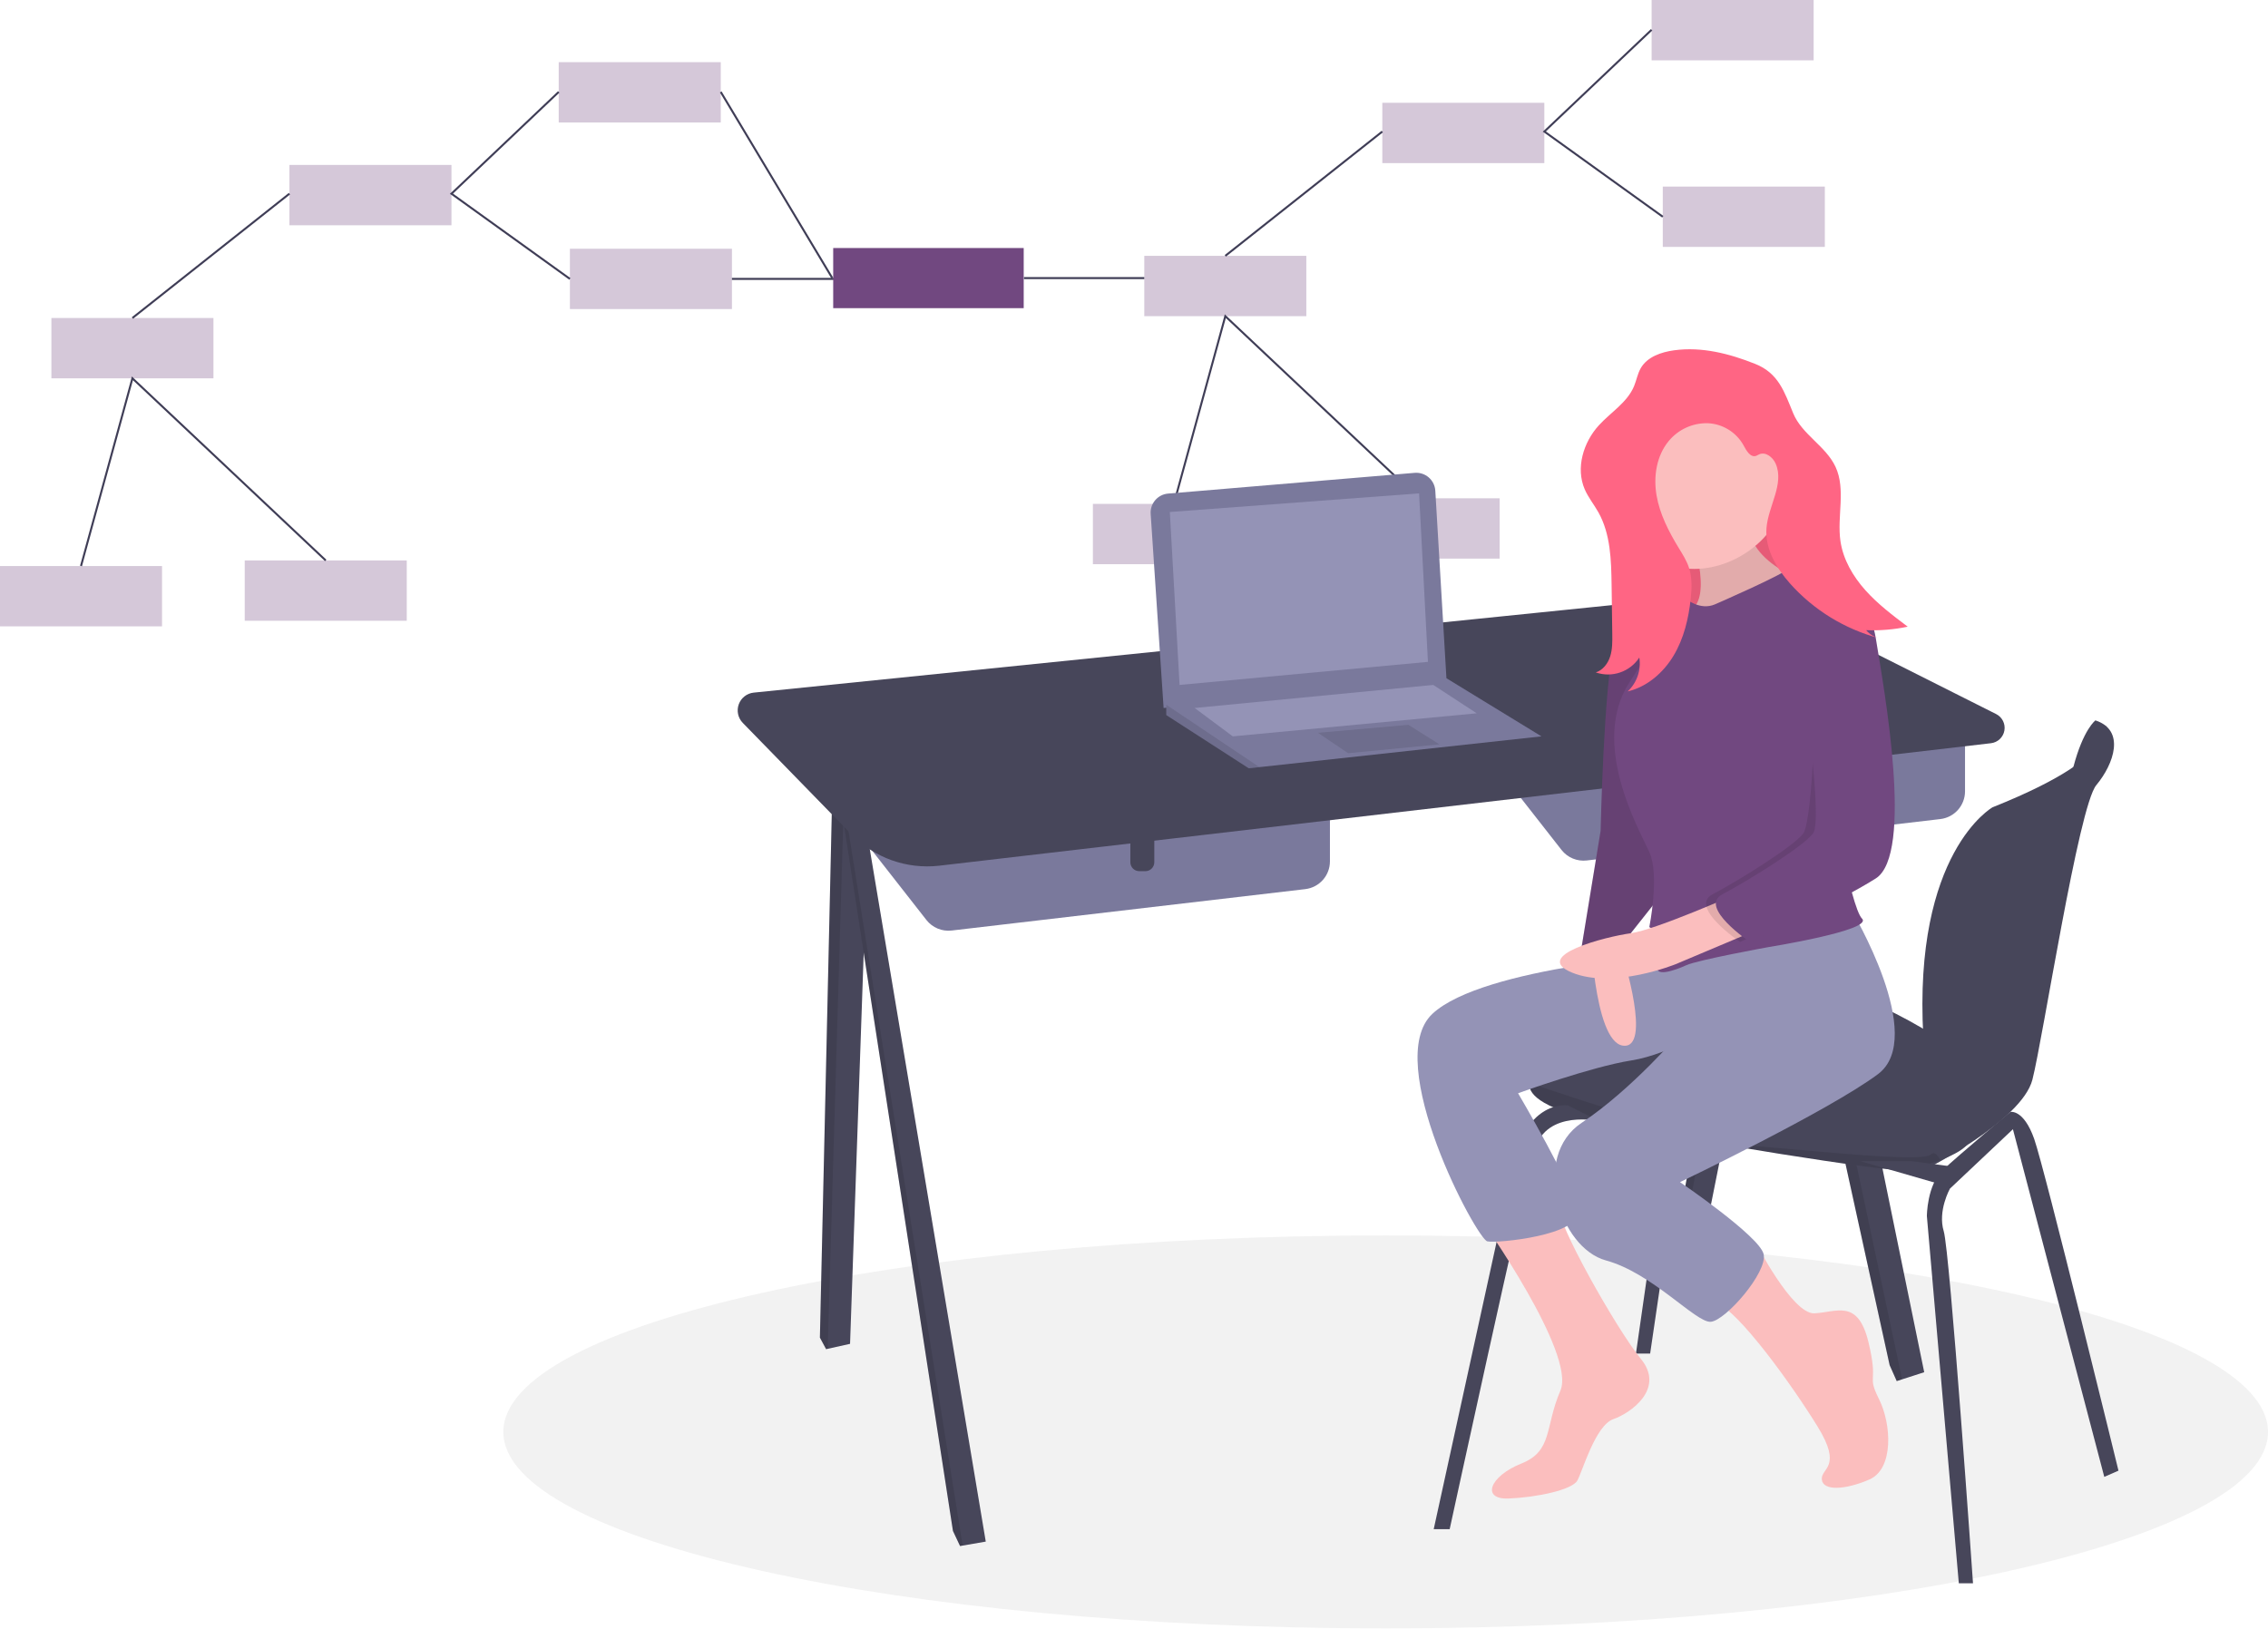
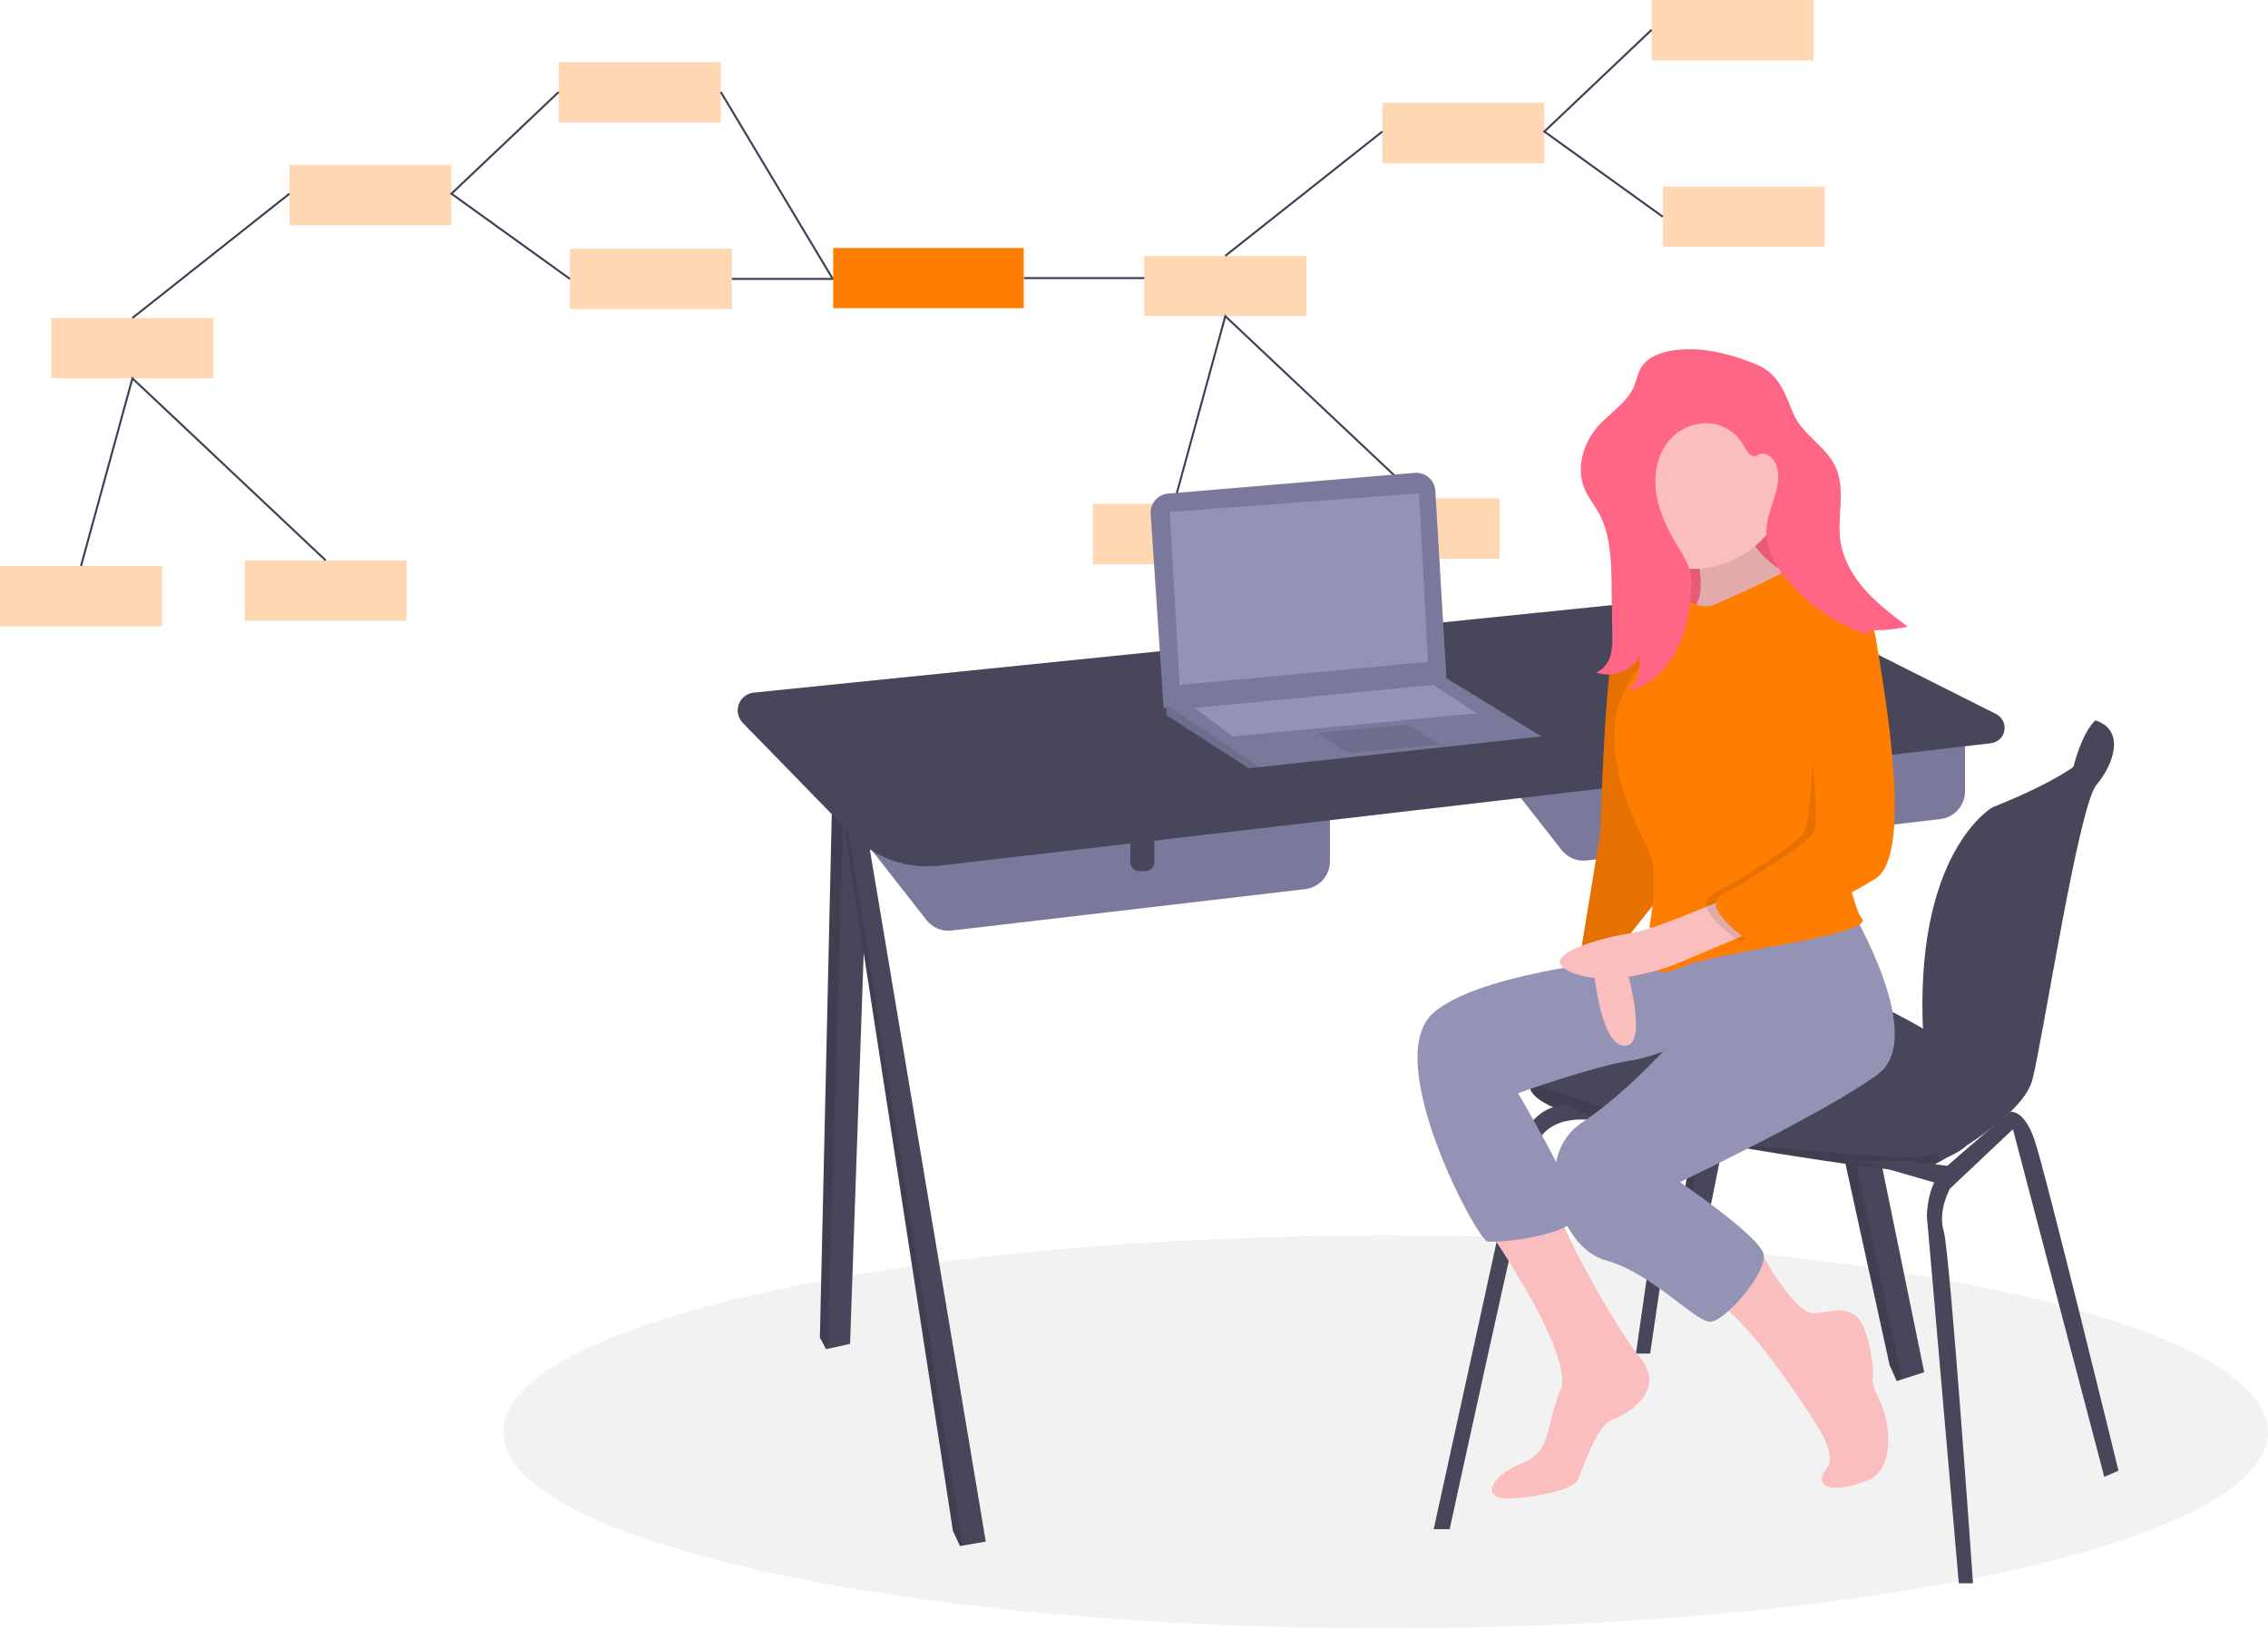
<svg xmlns="http://www.w3.org/2000/svg" id="e87ddc62-7528-42a5-8b37-f74ed0351019" data-name="Layer 1" width="1131" height="812.206" viewBox="0 0 1131 812.206">
-   <rect x="689.328" y="51.267" width="80.802" height="30.092" fill="#714880" opacity="0.3" />
-   <rect x="823.626" width="80.802" height="30.092" fill="#714880" opacity="0.3" />
-   <rect x="829.198" y="93.061" width="80.802" height="30.092" fill="#714880" opacity="0.3" />
-   <rect x="570.634" y="127.611" width="80.802" height="30.092" fill="#714880" opacity="0.3" />
-   <rect x="545" y="251.321" width="80.802" height="30.092" fill="#714880" opacity="0.3" />
-   <rect x="667.038" y="248.534" width="80.802" height="30.092" fill="#714880" opacity="0.3" />
+   <rect x="689.328" y="51.267" width="80.802" height="30.092" fill="#ff7d00" opacity="0.3" />
+   <rect x="823.626" width="80.802" height="30.092" fill="#ff7d00" opacity="0.3" />
+   <rect x="829.198" y="93.061" width="80.802" height="30.092" fill="#ff7d00" opacity="0.3" />
+   <rect x="570.634" y="127.611" width="80.802" height="30.092" fill="#ff7d00" opacity="0.3" />
+   <rect x="545" y="251.321" width="80.802" height="30.092" fill="#ff7d00" opacity="0.3" />
+   <rect x="667.038" y="248.534" width="80.802" height="30.092" fill="#ff7d00" opacity="0.3" />
  <polyline points="823.626 14.856 770.13 65.616 829.198 108.107" fill="none" stroke="#3f3d56" stroke-miterlimit="10" />
  <line x1="689.328" y1="65.616" x2="611.034" y2="127.611" fill="none" stroke="#3f3d56" stroke-miterlimit="10" />
  <polyline points="585.401 251.297 611.034 157.702 707.439 248.534" fill="none" stroke="#3f3d56" stroke-miterlimit="10" />
-   <rect x="144.328" y="82.267" width="80.802" height="30.092" fill="#714880" opacity="0.3" />
-   <rect x="278.626" y="31" width="80.802" height="30.092" fill="#714880" opacity="0.3" />
-   <rect x="284.198" y="124.061" width="80.802" height="30.092" fill="#714880" opacity="0.3" />
-   <rect x="25.634" y="158.611" width="80.802" height="30.092" fill="#714880" opacity="0.3" />
-   <rect y="282.321" width="80.802" height="30.092" fill="#714880" opacity="0.3" />
-   <rect x="122.038" y="279.534" width="80.802" height="30.092" fill="#714880" opacity="0.3" />
+   <rect x="144.328" y="82.267" width="80.802" height="30.092" fill="#ff7d00" opacity="0.3" />
+   <rect x="278.626" y="31" width="80.802" height="30.092" fill="#ff7d00" opacity="0.3" />
+   <rect x="284.198" y="124.061" width="80.802" height="30.092" fill="#ff7d00" opacity="0.3" />
+   <rect x="25.634" y="158.611" width="80.802" height="30.092" fill="#ff7d00" opacity="0.3" />
+   <rect y="282.321" width="80.802" height="30.092" fill="#ff7d00" opacity="0.3" />
+   <rect x="122.038" y="279.534" width="80.802" height="30.092" fill="#ff7d00" opacity="0.3" />
  <polyline points="278.626 45.856 225.13 96.616 284.198 139.107" fill="none" stroke="#3f3d56" stroke-miterlimit="10" />
  <line x1="144.328" y1="96.616" x2="66.034" y2="158.611" fill="none" stroke="#3f3d56" stroke-miterlimit="10" />
  <polyline points="40.401 282.297 66.034 188.702 162.439 279.534" fill="none" stroke="#3f3d56" stroke-miterlimit="10" />
  <line x1="365" y1="139.107" x2="456.634" y2="139.107" fill="none" stroke="#3f3d56" stroke-miterlimit="10" />
-   <rect x="415.5" y="123.706" width="95" height="30" fill="#714880" />
+   <rect x="415.5" y="123.706" width="95" height="30" fill="#ff7d00" />
  <line x1="510.623" y1="138.706" x2="570.634" y2="138.706" fill="none" stroke="#3f3d56" stroke-miterlimit="10" />
  <line x1="415.045" y1="138.706" x2="359.427" y2="45.856" fill="none" stroke="#3f3d56" stroke-miterlimit="10" />
  <ellipse cx="691" cy="714.206" rx="440" ry="98" fill="#f2f2f2" />
  <polygon points="894.984 391.611 852.078 606.582 842.79 606.582 841.768 604.994 838.809 600.39 875.964 399.572 881.604 397.21 894.984 391.611" fill="#47465a" />
  <polygon points="881.604 397.21 841.768 604.994 838.809 600.39 875.964 399.572 881.604 397.21" opacity="0.1" />
  <polygon points="959.564 684.432 948.533 687.988 945.852 688.855 942.313 680.893 881.604 403.96 887.916 402.545 901.177 399.572 959.564 684.432" fill="#47465a" />
  <polygon points="948.533 687.988 945.852 688.855 942.313 680.893 881.604 403.96 887.916 402.545 948.533 687.988" opacity="0.1" />
  <polygon points="433.636 391.611 423.905 670.277 412.753 672.754 411.962 672.931 408.865 667.181 415.058 394.264 421.016 393.415 433.636 391.611" fill="#47465a" />
  <polygon points="421.016 393.415 412.753 672.754 411.962 672.931 408.865 667.181 415.058 394.264 421.016 393.415" opacity="0.1" />
  <polygon points="491.581 768.917 480.045 770.907 478.753 771.128 475.215 763.609 419.039 399.572 420.658 399.081 429.213 396.476 491.581 768.917" fill="#47465a" />
  <polygon points="480.045 770.907 478.753 771.128 475.215 763.609 419.039 399.572 420.658 399.081 480.045 770.907" opacity="0.1" />
  <path d="M770.246,412.949l42.951,54.882a13.928,13.928,0,0,0,12.588,5.249l176.318-20.65a13.928,13.928,0,0,0,12.308-13.833v-40.688Z" transform="translate(-34.5 -43.89695)" fill="#7a799c" />
  <path d="M880.388,377.898h11.943a0,0,0,0,1,0,0v17.236a4.438,4.438,0,0,1-4.438,4.438H884.825a4.438,4.438,0,0,1-4.438-4.438V377.898A0,0,0,0,1,880.388,377.898Z" fill="#47465a" />
  <path d="M453.539,447.893l42.951,54.882a13.928,13.928,0,0,0,12.588,5.249l176.318-20.65A13.928,13.928,0,0,0,697.704,473.541V432.853Z" transform="translate(-34.5 -43.89695)" fill="#7a799c" />
  <path d="M563.68,412.842h11.943a0,0,0,0,1,0,0v17.236a4.438,4.438,0,0,1-4.438,4.438H568.118a4.438,4.438,0,0,1-4.438-4.438V412.842A0,0,0,0,1,563.68,412.842Z" fill="#47465a" />
  <path d="M502.885,475.688l524.459-61.09a7.713,7.713,0,0,0,2.578-14.549l-93.817-47.182a108.587,108.587,0,0,0-59.802-11.017L410.361,389.36a8.918,8.918,0,0,0-5.459,15.095l54.259,55.668A52.673,52.673,0,0,0,502.885,475.688Z" transform="translate(-34.5 -43.89695)" fill="#47465a" />
  <path d="M1085.044,406.318l-5.61-3.101s-6.056,4.458-10.99,23.24,9.221.204,9.221.204l6.193-12.828Z" transform="translate(-34.5 -43.89695)" fill="#47465a" />
  <path d="M1025.027,578.38s-5.75,26.982-8.404,34.502c-1.3,3.68-7.582,7.046-14.544,9.621a97.379,97.379,0,0,1-19.073,4.976c-7.52.885-103.947-14.155-150.834-24.328-31.587-6.852-35.669-14.712-34.971-19.109a6.38,6.38,0,0,1,1.796-3.45s46.444-31.405,62.811-46.444,48.656-3.096,84.042,3.096S1025.027,578.38,1025.027,578.38Z" transform="translate(-34.5 -43.89695)" fill="#47465a" />
  <path d="M1079.434,403.217s21.674,14.155-51.31,43.348c0,0-39.669,22.367-34.505,114.503a25.27,25.27,0,0,0,3.673,11.702c7.53,12.385,23.666,43.737-3.227,47.63V627.478s48.656-24.328,53.964-45.117,23.001-136.237,31.848-146.853S1094.473,408.083,1079.434,403.217Z" transform="translate(-34.5 -43.89695)" fill="#47465a" />
  <path d="M1002.079,622.502a97.379,97.379,0,0,1-19.073,4.976c-7.52.885-103.947-14.155-150.834-24.328-31.587-6.852-35.669-14.712-34.971-19.109,20.763,7.099,88.183,29.632,112.378,31.494,28.751,2.212,83.68,8.36,87.842,4.18C999.023,618.105,1000.664,619.804,1002.079,622.502Z" transform="translate(-34.5 -43.89695)" opacity="0.1" />
  <path d="M749.457,806.621l42.021-191.971s7.52-20.347,24.77-19.462L832.172,603.15s-26.54-6.193-32.29,14.155S757.419,806.621,757.419,806.621Z" transform="translate(-34.5 -43.89695)" fill="#47465a" />
  <polygon points="815.808 675.143 832.616 557.926 840.136 557.926 822.885 675.143 815.808 675.143" fill="#47465a" />
  <path d="M1011.315,833.603l-15.924-183.124s0-15.482,7.962-23.001,33.665-28.97,33.665-28.97,6.587-1.551,11.895,13.489,42.021,165.431,42.021,165.431l-7.077,3.096L1038.297,607.131l-31.405,29.636s-6.193,11.058-3.096,21.232,14.597,175.604,14.597,175.604Z" transform="translate(-34.5 -43.89695)" fill="#47465a" />
  <polygon points="927.717 579.158 967.526 590.658 976.373 582.254 953.372 579.158 927.717 579.158" fill="#47465a" />
  <path d="M608.313,300.201l6.455,96.824,141.103-13.712-5.615-94.649a9.52,9.52,0,0,0-10.301-8.922L617.013,290.082A9.52,9.52,0,0,0,608.313,300.201Z" transform="translate(-34.5 -43.89695)" fill="#7a799c" />
  <polygon points="768.7 367.282 628.039 382.627 622.731 383.206 581.595 356.667 581.595 350.916 721.37 338.328 768.7 367.282" fill="#7a799c" />
  <polygon points="628.039 382.627 622.731 383.206 581.595 356.667 581.595 351.518 628.039 382.627" opacity="0.1" />
  <polygon points="583.364 255.373 588.23 341.627 712.082 330.127 707.658 246.084 583.364 255.373" fill="#9493b6" />
  <polygon points="657.233 365.513 672.272 375.687 717.832 371.263 702.35 361.532 657.233 365.513" opacity="0.1" />
  <polygon points="595.749 353.128 614.769 367.282 736.41 355.782 714.736 341.627 595.749 353.128" fill="#9493b6" />
  <rect x="811.605" y="222.42" width="89.793" height="89.793" fill="#ff6584" />
  <rect x="811.605" y="222.42" width="89.793" height="89.793" opacity="0.1" />
  <path d="M877.029,307.871s12.667,34.306,0,40.639,45.389,0,45.389,0l16.361-13.195s-36.945-10.556-31.667-34.834S877.029,307.871,877.029,307.871Z" transform="translate(-34.5 -43.89695)" fill="#fbbebe" />
  <path d="M877.029,307.871s12.667,34.306,0,40.639,45.389,0,45.389,0l16.361-13.195s-36.945-10.556-31.667-34.834S877.029,307.871,877.029,307.871Z" transform="translate(-34.5 -43.89695)" opacity="0.1" />
  <path d="M773.056,651.986s47.501,67.029,39.584,85.501-3.694,30.084-19.528,36.417-20.056,17.945-6.333,17.417,31.667-4.222,34.306-8.972,8.972-27.445,17.945-30.611S864.89,736.431,852.751,721.653s-42.725-69.21-40.363-74.717S773.056,651.986,773.056,651.986Z" transform="translate(-34.5 -43.89695)" fill="#fbbebe" />
  <path d="M872.279,519.512s-98.168,6.333-123.501,30.084,22.167,112.418,27.445,113.474,46.445-3.167,44.862-14.778-29.556-59.112-29.556-59.112,36.417-13.195,56.473-16.361,42.223-17.945,42.223-17.945Z" transform="translate(-34.5 -43.89695)" fill="#9493b6" />
  <path d="M827.417,504.734s1.583,58.584,16.361,60.695,0-44.862,0-44.862l-.528-17.945Z" transform="translate(-34.5 -43.89695)" fill="#fbbebe" />
-   <path d="M872.279,351.149s-27.445-7.917-32.723,13.195-6.861,93.946-6.861,93.946l-9.5,58.056s17.417-5.278,21.111-2.639l22.167-27.973Z" transform="translate(-34.5 -43.89695)" fill="#714880" />
+   <path d="M872.279,351.149s-27.445-7.917-32.723,13.195-6.861,93.946-6.861,93.946l-9.5,58.056s17.417-5.278,21.111-2.639l22.167-27.973Z" transform="translate(-34.5 -43.89695)" fill="#ff7d00" />
  <path d="M872.279,351.149s-27.445-7.917-32.723,13.195-6.861,93.946-6.861,93.946l-9.5,58.056s17.417-5.278,21.111-2.639l22.167-27.973Z" transform="translate(-34.5 -43.89695)" opacity="0.1" />
  <path d="M909.779,663.225s18.445,36.261,29.528,35.733,21.639-7.389,26.917,14.25-1.056,15.834,5.278,28.5,7.389,34.834-4.75,40.112-23.222,5.806-23.75,0,10.556-5.806-2.111-26.389-39.584-58.056-50.667-61.751S909.779,663.225,909.779,663.225Z" transform="translate(-34.5 -43.89695)" fill="#fbbebe" />
  <path d="M957.78,497.873s38,63.334,13.195,81.806-98.696,53.834-98.696,53.834,39.584,26.917,41.695,35.889-19,33.25-26.389,33.778-29.028-24.278-52.251-30.611-37.473-51.723-12.139-68.612,49.084-44.862,49.084-44.862l-7.385-40.634Z" transform="translate(-34.5 -43.89695)" fill="#9493b6" />
  <path d="M924.84,286.664c0,22.444-22.991,40.999-45.436,40.999a40.639,40.639,0,1,1,0-81.279C901.849,246.384,924.84,264.219,924.84,286.664Z" transform="translate(-34.5 -43.89695)" fill="#fbbebe" />
-   <path d="M889.696,345.343s36.417-15.834,36.417-17.945,21.111,4.75,25.861,8.972,7.389,3.694,10.556,12.139-15.834,87.084-15.834,87.084,10.556,60.695,16.361,66.501S916.085,516.345,916.085,516.345s-34.834,6.333-40.639,8.972-16.361,6.333-14.25,0,11.083-11.083-4.222-19c0,0,5.278-25.861,0-37.473s-29.556-53.834-10.028-84.445,28.5-41.695,28.5-41.695S882.307,348.51,889.696,345.343Z" transform="translate(-34.5 -43.89695)" fill="#714880" />
+   <path d="M889.696,345.343s36.417-15.834,36.417-17.945,21.111,4.75,25.861,8.972,7.389,3.694,10.556,12.139-15.834,87.084-15.834,87.084,10.556,60.695,16.361,66.501S916.085,516.345,916.085,516.345s-34.834,6.333-40.639,8.972-16.361,6.333-14.25,0,11.083-11.083-4.222-19c0,0,5.278-25.861,0-37.473s-29.556-53.834-10.028-84.445,28.5-41.695,28.5-41.695S882.307,348.51,889.696,345.343Z" transform="translate(-34.5 -43.89695)" fill="#ff7d00" />
  <path d="M901.307,489.428S860.14,507.687,847.737,509.377s-49.876,11.19-29.292,19.635,51.723-4.222,51.723-4.222l43.806-18.472Z" transform="translate(-34.5 -43.89695)" fill="#fbbebe" />
  <path d="M945.629,343.724s15.202-7.353,19.424,18.508,19,107.668,0,119.807-62.806,31.667-62.806,31.667-25.861-17.417-13.722-23.75,41.167-24.278,45.389-30.611,8.488-77.027,1.099-88.638S945.629,343.724,945.629,343.724Z" transform="translate(-34.5 -43.89695)" opacity="0.1" />
-   <path d="M944.585,337.427s21.111-1.056,25.334,24.806,19,107.668,0,119.807-62.806,31.667-62.806,31.667-25.861-17.417-13.722-23.75,41.167-24.278,45.389-30.611S935.613,387.038,928.224,375.427,944.585,337.427,944.585,337.427Z" transform="translate(-34.5 -43.89695)" fill="#714880" />
+   <path d="M944.585,337.427s21.111-1.056,25.334,24.806,19,107.668,0,119.807-62.806,31.667-62.806,31.667-25.861-17.417-13.722-23.75,41.167-24.278,45.389-30.611S935.613,387.038,928.224,375.427,944.585,337.427,944.585,337.427Z" transform="translate(-34.5 -43.89695)" fill="#ff7d00" />
  <path d="M869.394,218.612c-6.479.882-13.429,3.252-16.689,8.92-1.595,2.774-2.111,6.027-3.34,8.982-3.391,8.153-11.628,13.021-17.574,19.548-7.75,8.507-11.598,21.326-7.028,31.887,1.77,4.09,4.644,7.593,6.824,11.48,6.081,10.843,6.405,23.865,6.578,36.296l.34,24.441c.052,3.732.093,7.54-1.03,11.099s-3.633,6.893-7.192,8.017a18.64,18.64,0,0,0,21.708-7.413,19.049,19.049,0,0,1-5.822,16.899c9.676-2.279,17.79-9.316,22.902-17.842s7.482-18.442,8.545-28.326c.562-5.228.76-10.633-.892-15.625-1.163-3.516-3.192-6.668-5.118-9.83-4.966-8.154-9.437-16.826-11.037-26.238s.006-19.738,6.118-27.072a24.454,24.454,0,0,1,19.315-8.856,21.503,21.503,0,0,1,17.928,10.975c1.412,2.658,3.421,6.26,6.282,5.326a15.523,15.523,0,0,0,1.549-.761c3.19-1.452,6.814,1.413,8.221,4.623,4.437,10.127-3.738,21.181-4.583,32.205-.786,10.255,4.931,19.926,11.765,27.612a90.717,90.717,0,0,0,44.353,27.25,12.449,12.449,0,0,1-6.434-3.997,84.47,84.47,0,0,0,20.757-1.74c-7.426-5.596-14.905-11.24-21.105-18.171s-11.11-15.316-12.447-24.518c-1.794-12.35,2.805-25.723-2.454-37.041-4.808-10.347-16.732-16.129-21.087-26.674-4.423-10.712-7.291-20.017-19.002-24.68C896.962,220.299,883.204,216.732,869.394,218.612Z" transform="translate(-34.5 -43.89695)" fill="#ff6584" />
</svg>
